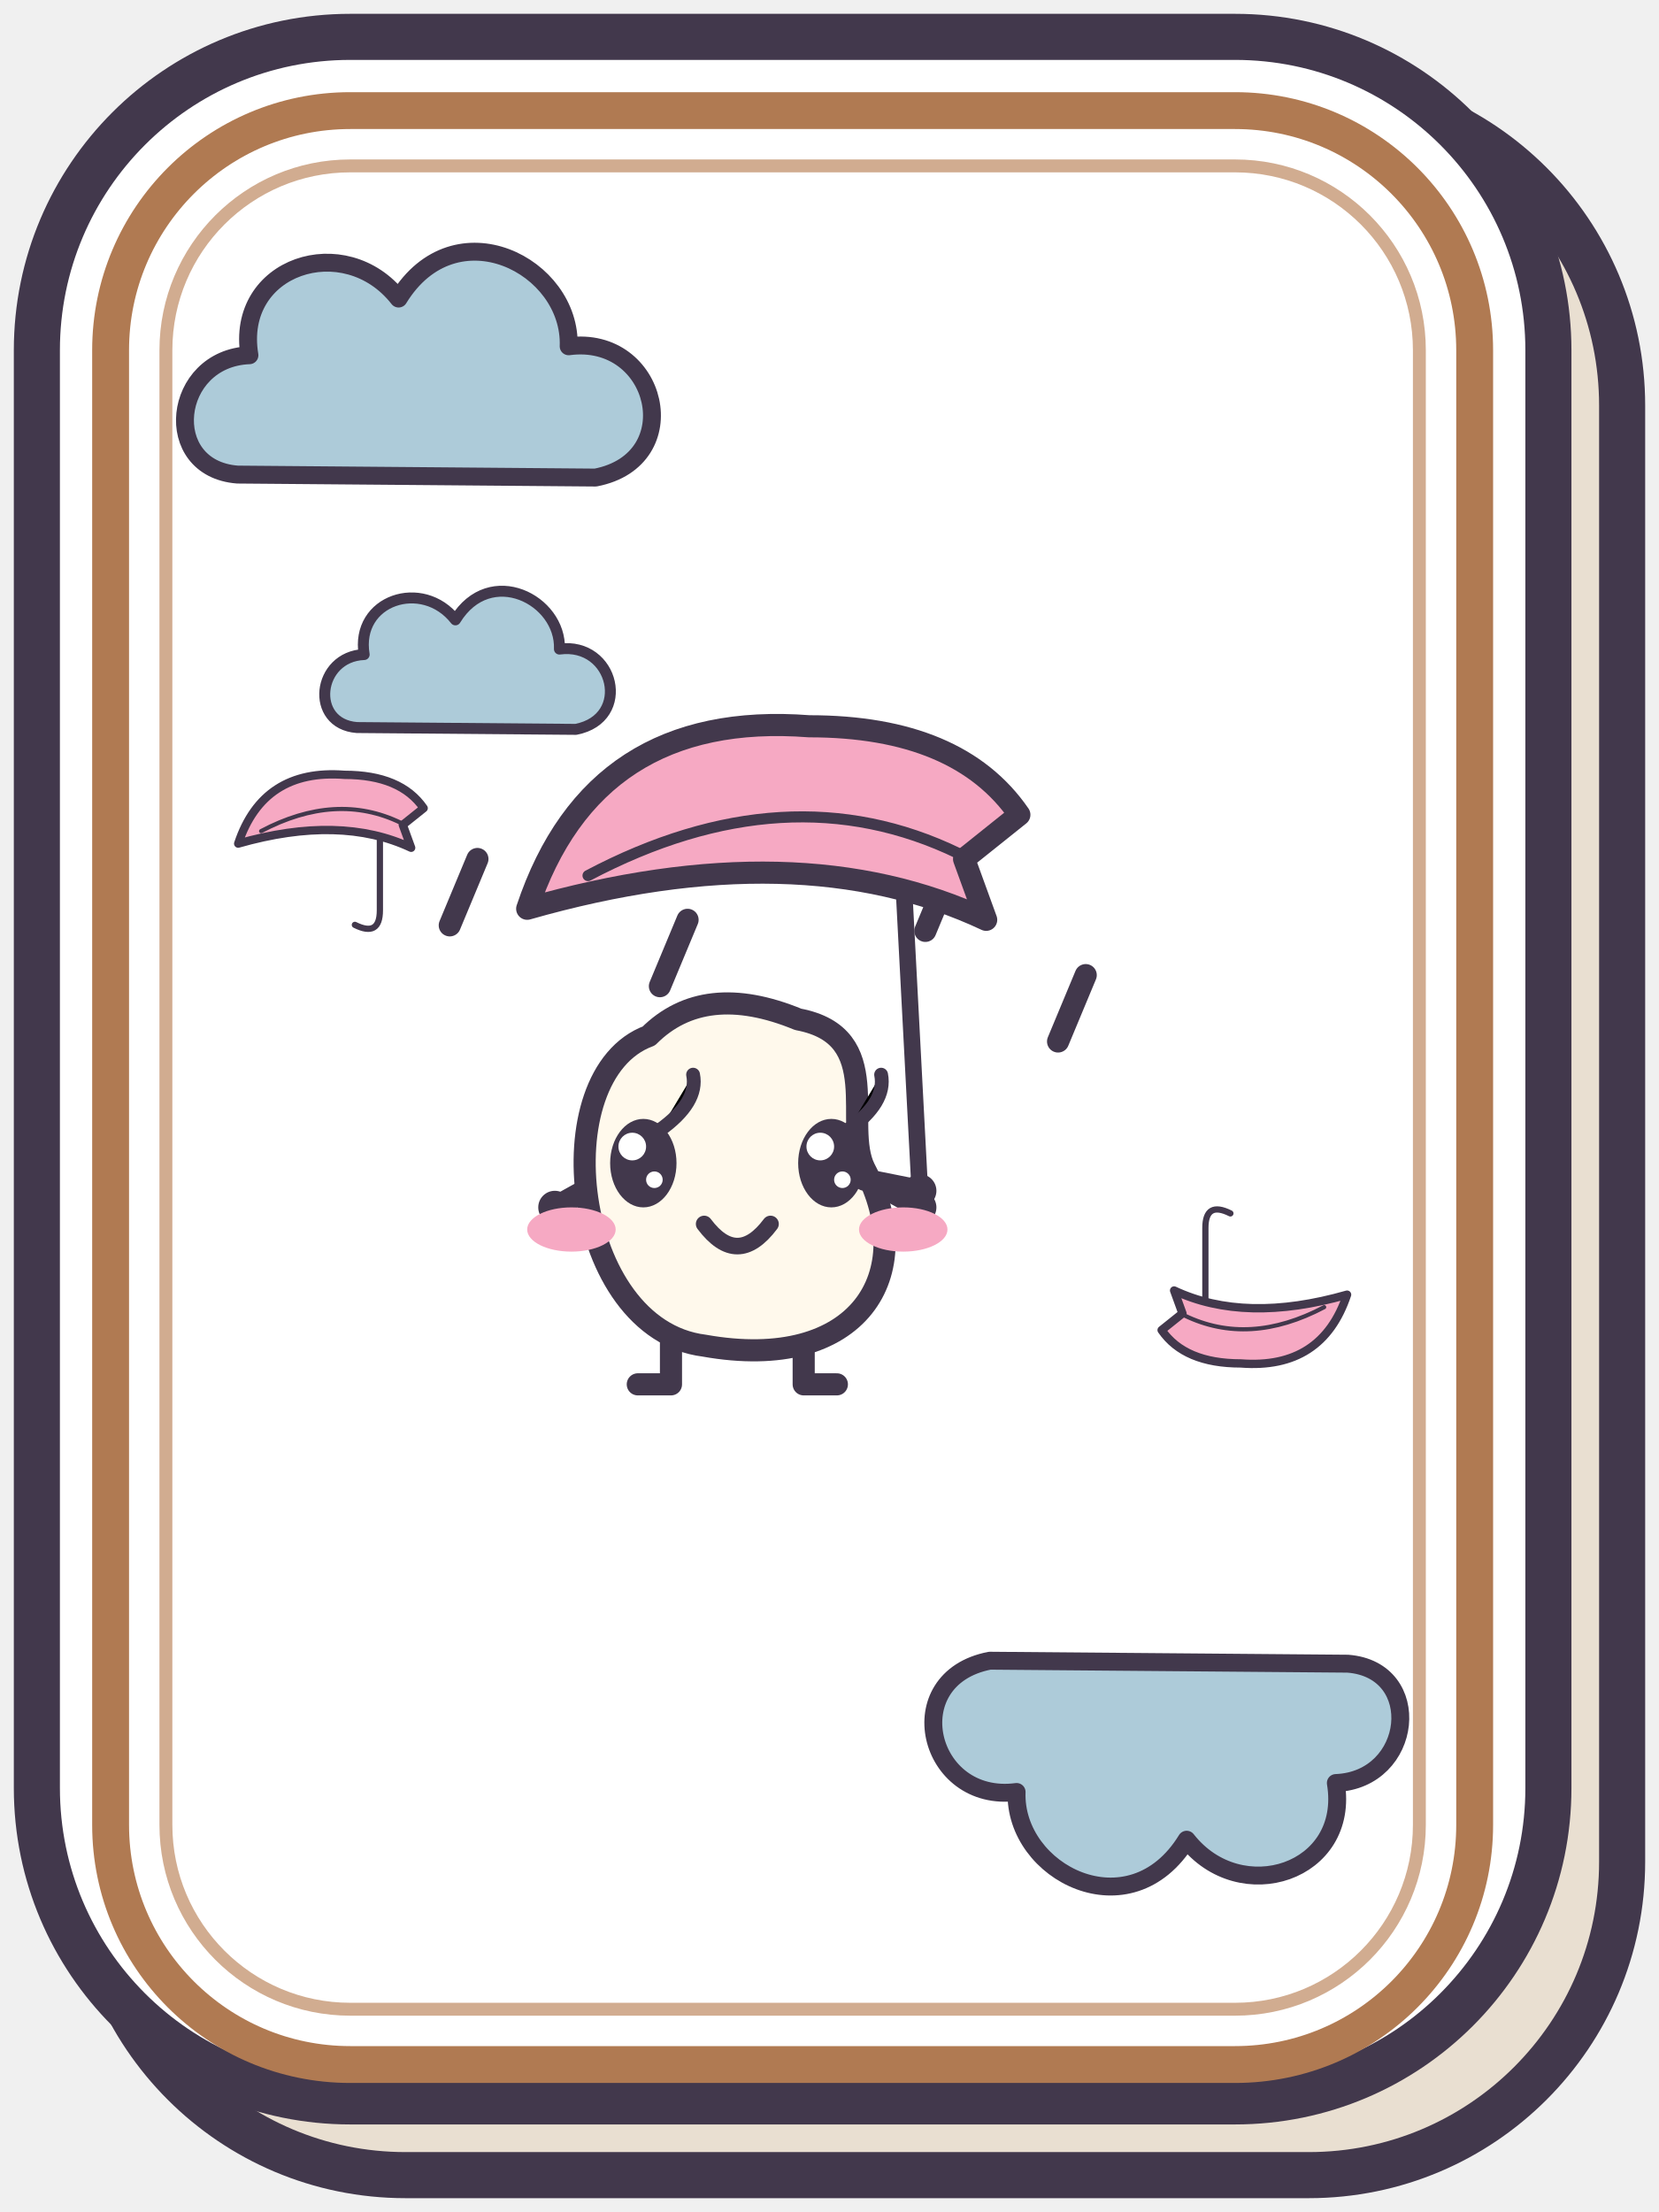
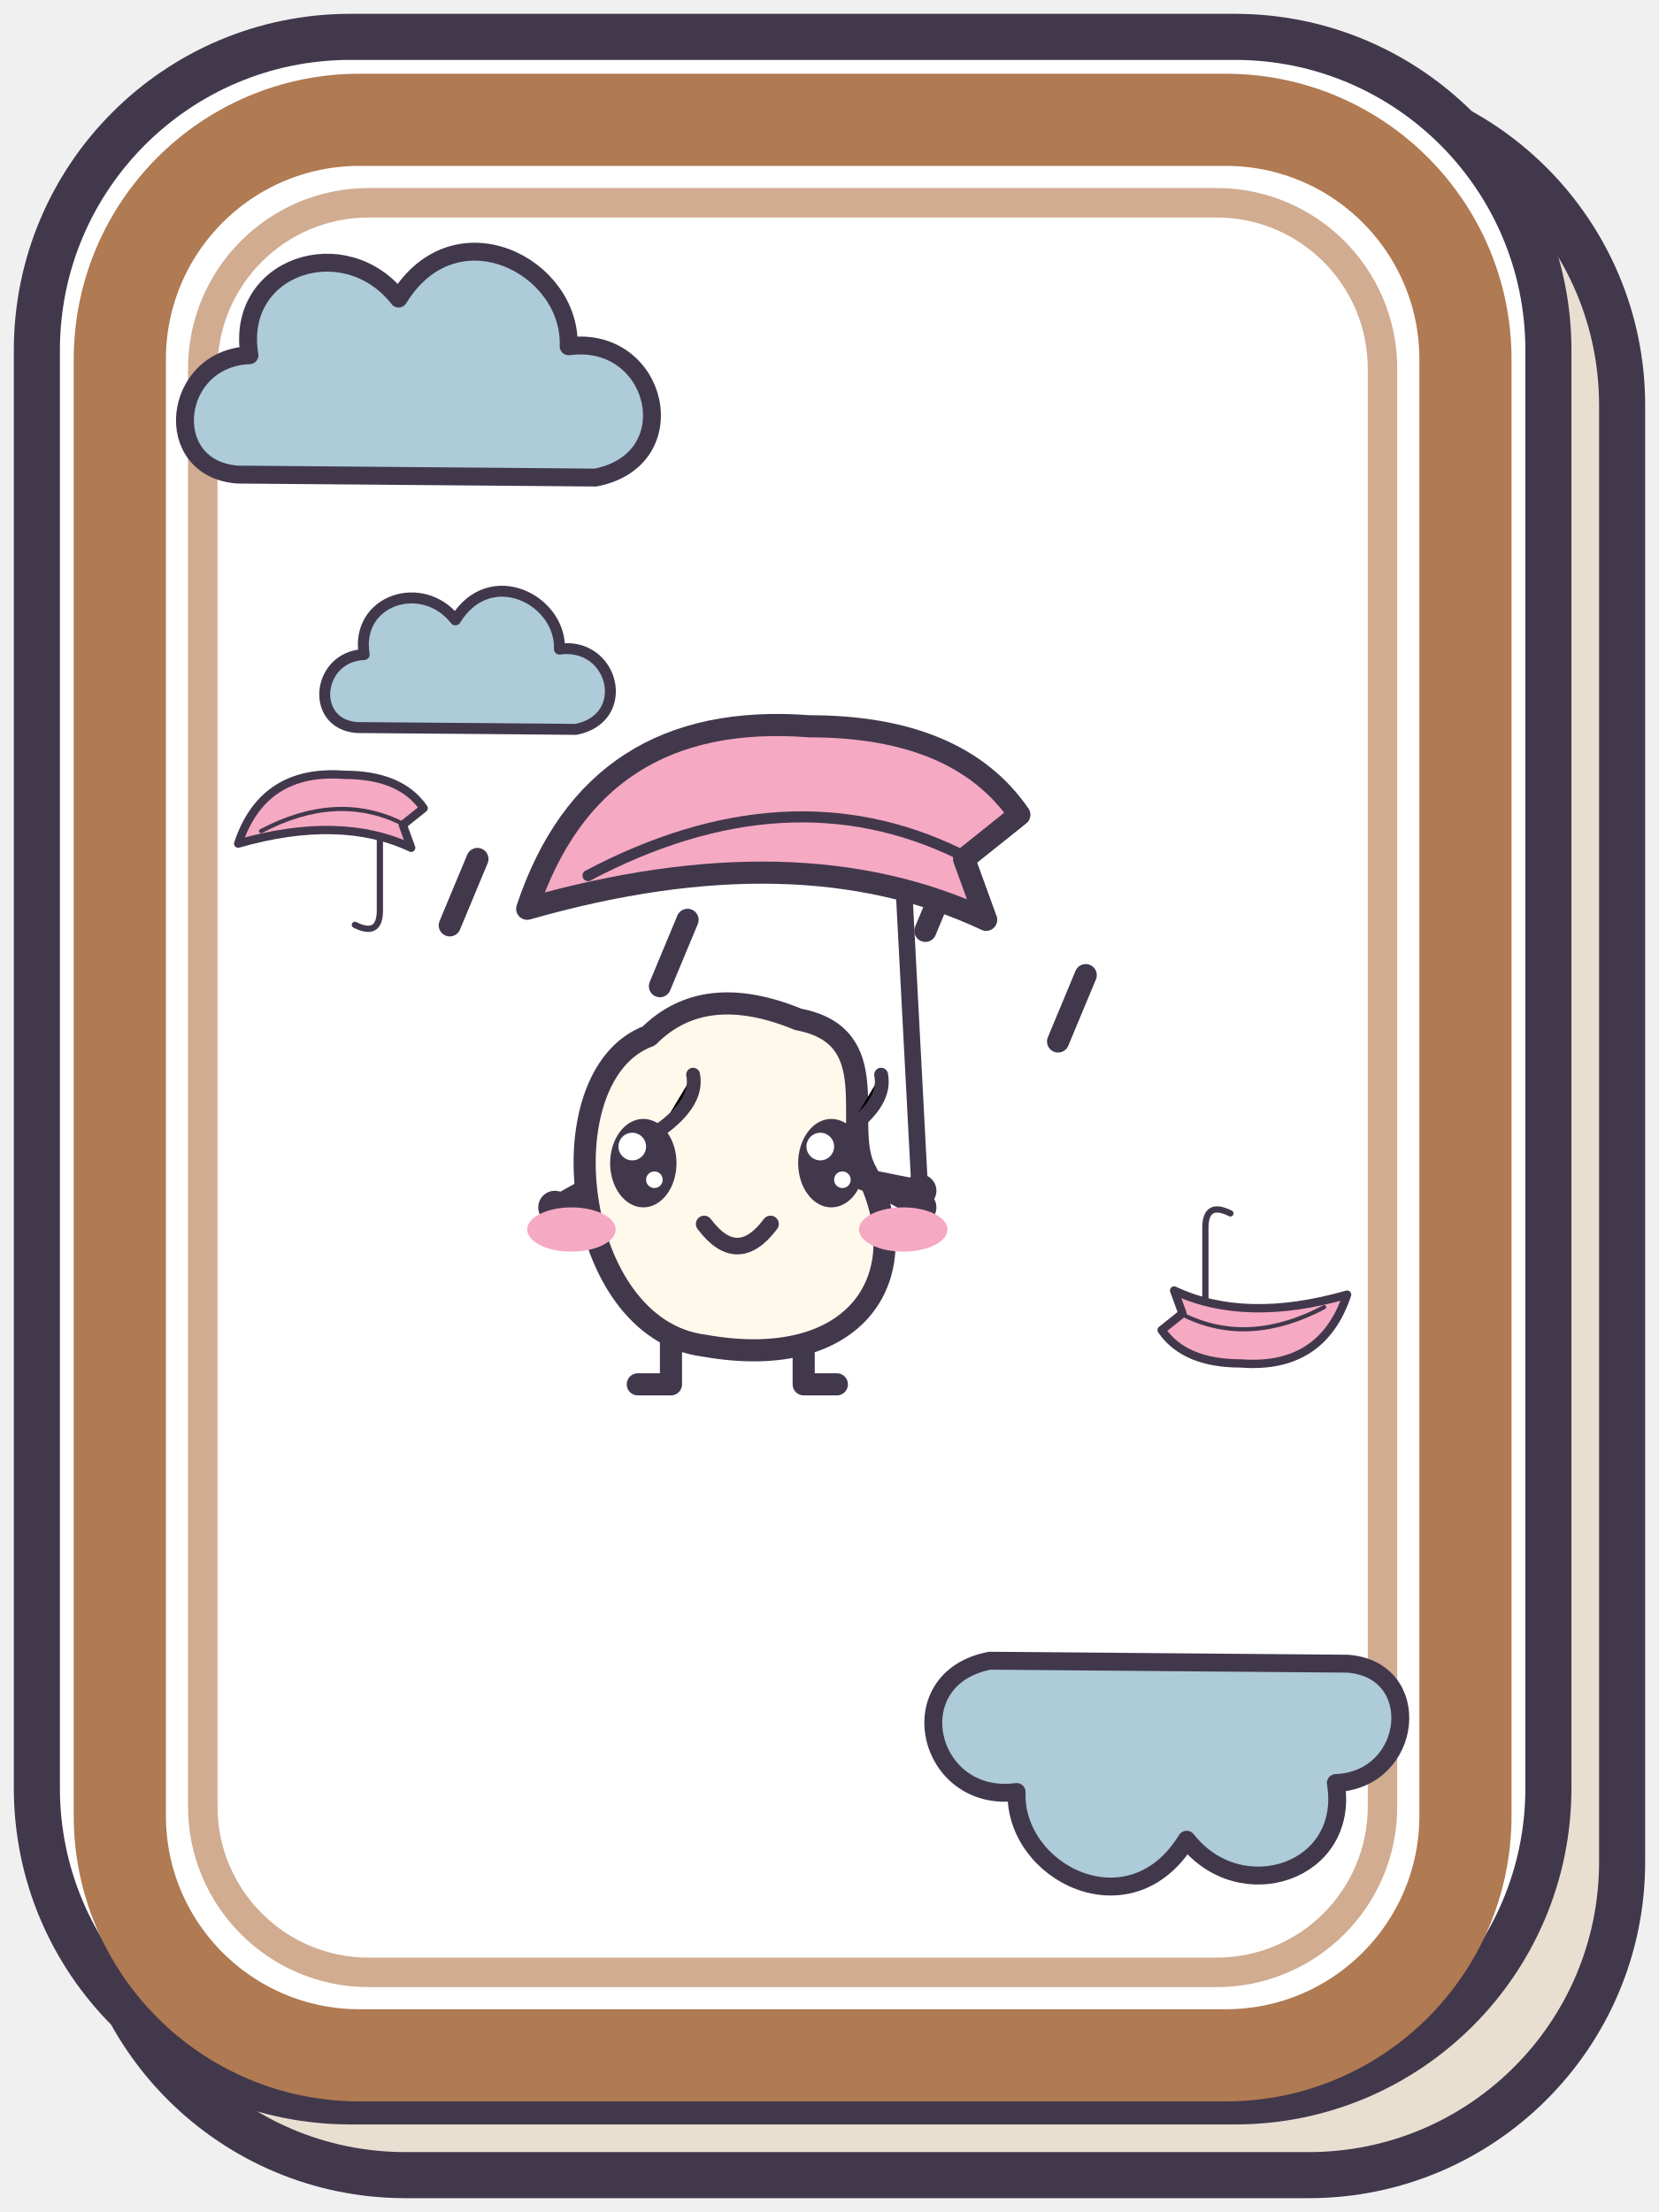
<svg xmlns="http://www.w3.org/2000/svg" viewBox="0 0 120 160">
  <defs>
    <clipPath id="mountain-snow-clip" clipPathUnits="userSpaceOnUse">
      <path d="M31 143 Q20 143 29 125 L79 52 Q98 22 119 51 L174 127 Q185 144 165 148 Q105 165 31 143Z" transform="translate(0.0 0.0)" />
    </clipPath>
    <clipPath id="candy-colour-clip">
      <path d="M49 145 C14 145 13 101 39 91 C29 63 58 42 81 53 C96 24 137 38 140 64 C171 58 190 91 174 111 C197 139 166 158 144 148 C124 167 95 159 84 150 C73 158 57 157 49 145Z" />
    </clipPath>
  </defs>
  <defs>
    <g id="sakura-ornament">
      <path d="M0 0 C-13 -7 -13 -20 -6 -23 L0 -18 L6 -23 C13 -20 13 -7 0 0Z" transform="rotate(0)" fill="#F6A9C3" stroke="#42384C" stroke-width="5" stroke-linecap="round" stroke-linejoin="round" />
      <path d="M0 0 C-13 -7 -13 -20 -6 -23 L0 -18 L6 -23 C13 -20 13 -7 0 0Z" transform="rotate(72)" fill="#F6A9C3" stroke="#42384C" stroke-width="5" stroke-linecap="round" stroke-linejoin="round" />
      <path d="M0 0 C-13 -7 -13 -20 -6 -23 L0 -18 L6 -23 C13 -20 13 -7 0 0Z" transform="rotate(144)" fill="#F6A9C3" stroke="#42384C" stroke-width="5" stroke-linecap="round" stroke-linejoin="round" />
      <path d="M0 0 C-13 -7 -13 -20 -6 -23 L0 -18 L6 -23 C13 -20 13 -7 0 0Z" transform="rotate(216)" fill="#F6A9C3" stroke="#42384C" stroke-width="5" stroke-linecap="round" stroke-linejoin="round" />
      <path d="M0 0 C-13 -7 -13 -20 -6 -23 L0 -18 L6 -23 C13 -20 13 -7 0 0Z" transform="rotate(288)" fill="#F6A9C3" stroke="#42384C" stroke-width="5" stroke-linecap="round" stroke-linejoin="round" />
      <circle r="4" fill="#FFF9EC" stroke="#42384C" stroke-width="3" />
    </g>
    <path id="mountain-outline" d="M31 143 Q20 143 29 125 L79 52 Q98 22 119 51 L174 127 Q185 144 165 148 Q105 165 31 143Z" />
    <g id="n1" fill="none" stroke-linecap="round" stroke-linejoin="round">
      <g transform="translate(1.3 1.8)" stroke="currentColor" stroke-width="7">
        <path d="M3 6 Q6 5 8 2 V20 M4 20 H12" transform="translate(0 0)" />
      </g>
      <g stroke="#FFFFFF" stroke-width="7">
        <path d="M3 6 Q6 5 8 2 V20 M4 20 H12" transform="translate(0 0)" />
      </g>
      <g stroke="#42384C" stroke-width="4.2">
        <path d="M3 6 Q6 5 8 2 V20 M4 20 H12" transform="translate(0 0)" />
      </g>
    </g>
    <g id="n2" fill="none" stroke-linecap="round" stroke-linejoin="round">
      <g transform="translate(1.3 1.8)" stroke="currentColor" stroke-width="7">
        <path d="M2 6 C3 0 13 1 13 7 C13 11 4 14 2 20 H14" transform="translate(0 0)" />
      </g>
      <g stroke="#FFFFFF" stroke-width="7">
        <path d="M2 6 C3 0 13 1 13 7 C13 11 4 14 2 20 H14" transform="translate(0 0)" />
      </g>
      <g stroke="#42384C" stroke-width="4.2">
        <path d="M2 6 C3 0 13 1 13 7 C13 11 4 14 2 20 H14" transform="translate(0 0)" />
      </g>
    </g>
    <g id="n3" fill="none" stroke-linecap="round" stroke-linejoin="round">
      <g transform="translate(1.3 1.8)" stroke="currentColor" stroke-width="7">
        <path d="M2 3 C15 -1 16 10 7 10 C17 10 15 23 2 19" transform="translate(0 0)" />
      </g>
      <g stroke="#FFFFFF" stroke-width="7">
        <path d="M2 3 C15 -1 16 10 7 10 C17 10 15 23 2 19" transform="translate(0 0)" />
      </g>
      <g stroke="#42384C" stroke-width="4.2">
        <path d="M2 3 C15 -1 16 10 7 10 C17 10 15 23 2 19" transform="translate(0 0)" />
      </g>
    </g>
    <g id="n4" fill="none" stroke-linecap="round" stroke-linejoin="round">
      <g transform="translate(1.3 1.8)" stroke="currentColor" stroke-width="7">
        <path d="M10 20 V2 L1 14 H15" transform="translate(0 0)" />
      </g>
      <g stroke="#FFFFFF" stroke-width="7">
        <path d="M10 20 V2 L1 14 H15" transform="translate(0 0)" />
      </g>
      <g stroke="#42384C" stroke-width="4.2">
        <path d="M10 20 V2 L1 14 H15" transform="translate(0 0)" />
      </g>
    </g>
    <g id="n5" fill="none" stroke-linecap="round" stroke-linejoin="round">
      <g transform="translate(1.3 1.8)" stroke="currentColor" stroke-width="7">
        <path d="M13 2 H3 L2 10 C15 6 18 23 2 19" transform="translate(0 0)" />
      </g>
      <g stroke="#FFFFFF" stroke-width="7">
        <path d="M13 2 H3 L2 10 C15 6 18 23 2 19" transform="translate(0 0)" />
      </g>
      <g stroke="#42384C" stroke-width="4.2">
        <path d="M13 2 H3 L2 10 C15 6 18 23 2 19" transform="translate(0 0)" />
      </g>
    </g>
    <g id="n6" fill="none" stroke-linecap="round" stroke-linejoin="round">
      <g transform="translate(1.3 1.8)" stroke="currentColor" stroke-width="7">
        <path d="M12 2 C2 3 -1 19 7 20 C16 21 16 8 7 10 L3 12" transform="translate(0 0)" />
      </g>
      <g stroke="#FFFFFF" stroke-width="7">
        <path d="M12 2 C2 3 -1 19 7 20 C16 21 16 8 7 10 L3 12" transform="translate(0 0)" />
      </g>
      <g stroke="#42384C" stroke-width="4.2">
        <path d="M12 2 C2 3 -1 19 7 20 C16 21 16 8 7 10 L3 12" transform="translate(0 0)" />
      </g>
    </g>
    <g id="n7" fill="none" stroke-linecap="round" stroke-linejoin="round">
      <g transform="translate(1.3 1.8)" stroke="currentColor" stroke-width="7">
        <path d="M1 2 H14 Q9 10 6 20" transform="translate(0 0)" />
      </g>
      <g stroke="#FFFFFF" stroke-width="7">
        <path d="M1 2 H14 Q9 10 6 20" transform="translate(0 0)" />
      </g>
      <g stroke="#42384C" stroke-width="4.2">
        <path d="M1 2 H14 Q9 10 6 20" transform="translate(0 0)" />
      </g>
    </g>
    <g id="n8" fill="none" stroke-linecap="round" stroke-linejoin="round">
      <g transform="translate(1.3 1.8)" stroke="currentColor" stroke-width="7">
        <path d="M7 10 C-2 9 0 1 7 2 C15 1 17 9 7 10 C-3 11 -1 21 7 20 C17 21 18 11 7 10Z" transform="translate(0 0)" />
      </g>
      <g stroke="#FFFFFF" stroke-width="7">
        <path d="M7 10 C-2 9 0 1 7 2 C15 1 17 9 7 10 C-3 11 -1 21 7 20 C17 21 18 11 7 10Z" transform="translate(0 0)" />
      </g>
      <g stroke="#42384C" stroke-width="4.2">
        <path d="M7 10 C-2 9 0 1 7 2 C15 1 17 9 7 10 C-3 11 -1 21 7 20 C17 21 18 11 7 10Z" transform="translate(0 0)" />
      </g>
    </g>
    <g id="n9" fill="none" stroke-linecap="round" stroke-linejoin="round">
      <g transform="translate(1.3 1.8)" stroke="currentColor" stroke-width="7">
        <path d="M12 10 C1 15 -2 1 7 2 C17 1 15 18 3 20" transform="translate(0 0)" />
      </g>
      <g stroke="#FFFFFF" stroke-width="7">
        <path d="M12 10 C1 15 -2 1 7 2 C17 1 15 18 3 20" transform="translate(0 0)" />
      </g>
      <g stroke="#42384C" stroke-width="4.2">
        <path d="M12 10 C1 15 -2 1 7 2 C17 1 15 18 3 20" transform="translate(0 0)" />
      </g>
    </g>
    <g id="n10" fill="none" stroke-linecap="round" stroke-linejoin="round">
      <g transform="translate(1.3 1.8)" stroke="currentColor" stroke-width="7">
        <path d="M3 6 Q6 5 8 2 V20 M4 20 H12" transform="translate(0 0)" />
        <path d="M7 2 C0 2 0 20 7 20 C14 20 14 2 7 2Z" transform="translate(18 0)" />
      </g>
      <g stroke="#FFFFFF" stroke-width="7">
        <path d="M3 6 Q6 5 8 2 V20 M4 20 H12" transform="translate(0 0)" />
        <path d="M7 2 C0 2 0 20 7 20 C14 20 14 2 7 2Z" transform="translate(18 0)" />
      </g>
      <g stroke="#42384C" stroke-width="4.2">
        <path d="M3 6 Q6 5 8 2 V20 M4 20 H12" transform="translate(0 0)" />
        <path d="M7 2 C0 2 0 20 7 20 C14 20 14 2 7 2Z" transform="translate(18 0)" />
      </g>
    </g>
    <g id="n11" fill="none" stroke-linecap="round" stroke-linejoin="round">
      <g transform="translate(1.3 1.8)" stroke="currentColor" stroke-width="7">
        <path d="M3 6 Q6 5 8 2 V20 M4 20 H12" transform="translate(0 0)" />
        <path d="M3 6 Q6 5 8 2 V20 M4 20 H12" transform="translate(18 0)" />
      </g>
      <g stroke="#FFFFFF" stroke-width="7">
        <path d="M3 6 Q6 5 8 2 V20 M4 20 H12" transform="translate(0 0)" />
        <path d="M3 6 Q6 5 8 2 V20 M4 20 H12" transform="translate(18 0)" />
      </g>
      <g stroke="#42384C" stroke-width="4.2">
        <path d="M3 6 Q6 5 8 2 V20 M4 20 H12" transform="translate(0 0)" />
        <path d="M3 6 Q6 5 8 2 V20 M4 20 H12" transform="translate(18 0)" />
      </g>
    </g>
    <g id="n12" fill="none" stroke-linecap="round" stroke-linejoin="round">
      <g transform="translate(1.3 1.8)" stroke="currentColor" stroke-width="7">
        <path d="M3 6 Q6 5 8 2 V20 M4 20 H12" transform="translate(0 0)" />
        <path d="M2 6 C3 0 13 1 13 7 C13 11 4 14 2 20 H14" transform="translate(18 0)" />
      </g>
      <g stroke="#FFFFFF" stroke-width="7">
        <path d="M3 6 Q6 5 8 2 V20 M4 20 H12" transform="translate(0 0)" />
        <path d="M2 6 C3 0 13 1 13 7 C13 11 4 14 2 20 H14" transform="translate(18 0)" />
      </g>
      <g stroke="#42384C" stroke-width="4.2">
        <path d="M3 6 Q6 5 8 2 V20 M4 20 H12" transform="translate(0 0)" />
        <path d="M2 6 C3 0 13 1 13 7 C13 11 4 14 2 20 H14" transform="translate(18 0)" />
      </g>
    </g>
    <g id="n13" fill="none" stroke-linecap="round" stroke-linejoin="round">
      <g transform="translate(1.3 1.8)" stroke="currentColor" stroke-width="7">
        <path d="M3 6 Q6 5 8 2 V20 M4 20 H12" transform="translate(0 0)" />
        <path d="M2 3 C15 -1 16 10 7 10 C17 10 15 23 2 19" transform="translate(18 0)" />
      </g>
      <g stroke="#FFFFFF" stroke-width="7">
        <path d="M3 6 Q6 5 8 2 V20 M4 20 H12" transform="translate(0 0)" />
        <path d="M2 3 C15 -1 16 10 7 10 C17 10 15 23 2 19" transform="translate(18 0)" />
      </g>
      <g stroke="#42384C" stroke-width="4.2">
        <path d="M3 6 Q6 5 8 2 V20 M4 20 H12" transform="translate(0 0)" />
        <path d="M2 3 C15 -1 16 10 7 10 C17 10 15 23 2 19" transform="translate(18 0)" />
      </g>
    </g>
    <g id="sakura-sparkle-face">
      <ellipse cx="83" cy="110" rx="6" ry="8" fill="#42384C" />
      <circle cx="81" cy="107" r="2.5" fill="#FFFFFF" />
      <circle cx="85" cy="113" r="1.5" fill="#FFFFFF" />
      <path d="M86 104 Q93 99 92 94" stroke="#42384C" stroke-width="2.5" stroke-linecap="round" />
      <ellipse cx="117" cy="110" rx="6" ry="8" fill="#42384C" />
      <circle cx="115" cy="107" r="2.5" fill="#FFFFFF" />
      <circle cx="119" cy="113" r="1.5" fill="#FFFFFF" />
      <path d="M120 104 Q127 99 126 94" stroke="#42384C" stroke-width="2.5" stroke-linecap="round" />
      <ellipse cx="70" cy="122" rx="8" ry="4" fill="#F6A9C3" />
      <ellipse cx="130" cy="122" rx="8" ry="4" fill="#F6A9C3" />
      <path d="M94 121 Q100 129 106 121" fill="none" stroke="#42384C" stroke-width="3" stroke-linecap="round" stroke-linejoin="round" />
    </g>
    <g id="sparkles">
      <path d="M36 60 V80 M26 70 H46 M162 117 V133 M154 125 H170 M149 45 V57 M143 51 H155" fill="#E9D58F" stroke="#42384C" stroke-width="3" stroke-linecap="round" stroke-linejoin="round" />
    </g>
    <g id="rain">
      <path d="M53 60 l-5 12" fill="#ADCBD9" stroke="#42384C" stroke-width="4" stroke-linecap="round" stroke-linejoin="round" />
      <path d="M91 71 l-5 12" fill="#ADCBD9" stroke="#42384C" stroke-width="4" stroke-linecap="round" stroke-linejoin="round" />
      <path d="M139 61 l-5 12" fill="#ADCBD9" stroke="#42384C" stroke-width="4" stroke-linecap="round" stroke-linejoin="round" />
      <path d="M163 81 l-5 12" fill="#ADCBD9" stroke="#42384C" stroke-width="4" stroke-linecap="round" stroke-linejoin="round" />
    </g>
    <g id="bean-body">
      <path d="M76 125 l-9 5 M88 152 v10 h-6 M112 152 v10 h6" fill="none" stroke="#42384C" stroke-width="4" stroke-linecap="round" stroke-linejoin="round" />
      <path d="M84 99 C65 106 70 152 94 155 C122 160 133 142 123 123 C119 115 127 99 111 96 Q94 89 84 99Z" fill="#FFF9EC" stroke="#42384C" stroke-width="4" stroke-linecap="round" stroke-linejoin="round" />
      <g transform="translate(0 12)">
        <ellipse cx="83" cy="110" rx="6" ry="8" fill="#42384C" />
        <circle cx="81" cy="107" r="2.5" fill="#FFFFFF" />
        <circle cx="85" cy="113" r="1.5" fill="#FFFFFF" />
        <path d="M86 104 Q93 99 92 94" stroke="#42384C" stroke-width="2.5" stroke-linecap="round" />
        <ellipse cx="117" cy="110" rx="6" ry="8" fill="#42384C" />
        <circle cx="115" cy="107" r="2.5" fill="#FFFFFF" />
        <circle cx="119" cy="113" r="1.5" fill="#FFFFFF" />
        <path d="M120 104 Q127 99 126 94" stroke="#42384C" stroke-width="2.5" stroke-linecap="round" />
        <ellipse cx="70" cy="122" rx="8" ry="4" fill="#F6A9C3" />
        <ellipse cx="130" cy="122" rx="8" ry="4" fill="#F6A9C3" />
        <path d="M94 121 Q100 129 106 121" fill="none" stroke="#42384C" stroke-width="3" stroke-linecap="round" stroke-linejoin="round" />
      </g>
    </g>
  </defs>
  <g transform="scale(1.333333)">
    <g id="special-3-11">
      <g transform="translate(0.0 0.0) translate(0.0 0.0) scale(1.0 1.0) translate(-0.0 -0.0)">
        <rect x="5" y="5" width="83" height="113" rx="17" fill="#E9DFD1" stroke="#42384C" stroke-width="2.5" />
        <rect x="2" y="2" width="82" height="112" rx="17" fill="#FFFFFF" stroke="#42384C" stroke-width="2.5" />
      </g>
-       <rect x="6" y="6" width="74" height="106" rx="13" fill="none" stroke="#B07A52" stroke-width="2" />
-       <rect x="9" y="9" width="68" height="100" rx="10" fill="none" stroke="#D1AC90" stroke-width=".7" />
+       <rect x="6.5" y="6.5" width="73" height="105" rx="13" fill="none" stroke="#B07A52" stroke-width="5" />
+       <rect x="11" y="11" width="64" height="96" rx="9" fill="none" stroke="#D1AC90" stroke-width="1.6" />
      <g transform="translate(10.0 26.0) translate(0.0 0.5) scale(0.3 0.3) translate(-0.0 -0.0)">
        <g stroke-linecap="round" stroke-linejoin="round">
          <g transform="translate(0.0 0.0) translate(0.0 0.0) scale(1.0 1.0) translate(-0.0 -0.0)">
            <g transform="translate(1.0 0.0) translate(17.0 0.0) scale(0.33 0.33) translate(-0.0 -0.0)">
              <path d="M40 131 C14 129 18 92 44 91 C39 61 76 49 94 72 C113 41 152 61 151 88 C181 84 191 126 160 132Z" fill="#ADCBD9" stroke="#42384C" stroke-width="6" stroke-linecap="round" stroke-linejoin="round" />
            </g>
            <g transform="translate(0.0 7.0)">
              <path d="M53 60 l-5 12" fill="#ADCBD9" stroke="#42384C" stroke-width="4" stroke-linecap="round" stroke-linejoin="round" />
              <path d="M91 71 l-5 12" fill="#ADCBD9" stroke="#42384C" stroke-width="4" stroke-linecap="round" stroke-linejoin="round" />
              <path d="M139 61 l-5 12" fill="#ADCBD9" stroke="#42384C" stroke-width="4" stroke-linecap="round" stroke-linejoin="round" />
              <path d="M163 81 l-5 12" fill="#ADCBD9" stroke="#42384C" stroke-width="4" stroke-linecap="round" stroke-linejoin="round" />
            </g>
            <g transform="translate(0.0 0.0) translate(0.0 0.0) scale(1.0 1.0) translate(-0.0 -0.0)">
              <g transform="translate(0.0 0.0) translate(0.0 0.0) scale(1.0 1.0) translate(-0.0 -0.0)">
                <path d="M76 125 l-9 5 M124 125 l9 5 M88 152 v10 h-6 M112 152 v10 h6" fill="none" stroke="#42384C" stroke-width="4" stroke-linecap="round" stroke-linejoin="round" />
                <circle cx="67" cy="130" r="3" fill="#42384C" />
                <circle cx="133" cy="130" r="3" fill="#42384C" />
                <path d="M84 99 C65 106 70 152 94 155 C122 160 133 142 123 123 C119 115 127 99 111 96 Q94 89 84 99Z" fill="#FFF9EC" stroke="#42384C" stroke-width="4" stroke-linecap="round" stroke-linejoin="round" />
                <path d="M130 70 L133 127" fill="none" stroke="#42384C" stroke-width="3" stroke-linecap="round" stroke-linejoin="round" />
                <path d="M62 76 Q74 40 113 43 Q140 43 151 59 L141 67 L145 78 Q111 62 62 76Z" fill="#F6A9C3" stroke="#42384C" stroke-width="4" stroke-linecap="round" stroke-linejoin="round" />
                <path d="M73 70 Q109 51 140 66" fill="none" stroke="#42384C" stroke-width="2" stroke-linecap="round" stroke-linejoin="round" />
                <g transform="translate(0 12)">
                  <ellipse cx="83" cy="110" rx="6" ry="8" fill="#42384C" />
                  <circle cx="81" cy="107" r="2.5" fill="#FFFFFF" />
                  <circle cx="85" cy="113" r="1.5" fill="#FFFFFF" />
                  <path d="M86 104 Q93 99 92 94" stroke="#42384C" stroke-width="2.5" stroke-linecap="round" />
                  <ellipse cx="117" cy="110" rx="6" ry="8" fill="#42384C" />
                  <circle cx="115" cy="107" r="2.5" fill="#FFFFFF" />
                  <circle cx="119" cy="113" r="1.5" fill="#FFFFFF" />
                  <path d="M120 104 Q127 99 126 94" stroke="#42384C" stroke-width="2.5" stroke-linecap="round" />
                  <ellipse cx="70" cy="122" rx="8" ry="4" fill="#F6A9C3" />
                  <ellipse cx="130" cy="122" rx="8" ry="4" fill="#F6A9C3" />
                  <path d="M94 121 Q100 129 106 121" fill="none" stroke="#42384C" stroke-width="3" stroke-linecap="round" stroke-linejoin="round" />
                </g>
                <path d="M123 125 l10 2" fill="none" stroke="#42384C" stroke-width="4" stroke-linecap="round" stroke-linejoin="round" />
                <circle cx="133" cy="127" r="3" fill="#42384C" />
              </g>
            </g>
          </g>
        </g>
      </g>
      <g transform="translate(9.0 8.0) translate(0.0 4.312139) scale(0.1618497 0.1618497) translate(-16.0 -48.0)">
        <g transform="translate(0.0 0.0) translate(0.0 0.0) scale(1.0 1.0) translate(-0.0 -0.0)">
          <path d="M40 131 C14 129 18 92 44 91 C39 61 76 49 94 72 C113 41 152 61 151 88 C181 84 191 126 160 132Z" fill="#ADCBD9" stroke="#42384C" stroke-width="6" stroke-linecap="round" stroke-linejoin="round" />
        </g>
      </g>
      <g transform="translate(11.0 40.0) translate(0.0 1.130435) scale(0.1130435 0.1130435) translate(-45.0 -35.0)">
        <path d="M130 70 L130 108 Q130 121 118 115" fill="none" stroke="#42384C" stroke-width="3" stroke-linecap="round" stroke-linejoin="round" />
        <path d="M62 76 Q74 40 113 43 Q140 43 151 59 L141 67 L145 78 Q111 62 62 76Z" fill="#F6A9C3" stroke="#42384C" stroke-width="4" stroke-linecap="round" stroke-linejoin="round" />
        <path d="M73 70 Q109 51 140 66" fill="none" stroke="#42384C" stroke-width="2" stroke-linecap="round" stroke-linejoin="round" />
      </g>
      <g transform="rotate(180 43 58)">
        <g transform="translate(9.0 8.0) translate(0.0 4.312139) scale(0.1618497 0.1618497) translate(-16.0 -48.0)">
          <g transform="translate(0.0 0.0) translate(0.0 0.0) scale(1.0 1.0) translate(-0.0 -0.0)">
            <path d="M40 131 C14 129 18 92 44 91 C39 61 76 49 94 72 C113 41 152 61 151 88 C181 84 191 126 160 132Z" fill="#ADCBD9" stroke="#42384C" stroke-width="6" stroke-linecap="round" stroke-linejoin="round" />
          </g>
        </g>
        <g transform="translate(11.0 40.0) translate(0.0 1.130435) scale(0.1130435 0.1130435) translate(-45.0 -35.0)">
          <path d="M130 70 L130 108 Q130 121 118 115" fill="none" stroke="#42384C" stroke-width="3" stroke-linecap="round" stroke-linejoin="round" />
          <path d="M62 76 Q74 40 113 43 Q140 43 151 59 L141 67 L145 78 Q111 62 62 76Z" fill="#F6A9C3" stroke="#42384C" stroke-width="4" stroke-linecap="round" stroke-linejoin="round" />
          <path d="M73 70 Q109 51 140 66" fill="none" stroke="#42384C" stroke-width="2" stroke-linecap="round" stroke-linejoin="round" />
        </g>
      </g>
    </g>
  </g>
</svg>
